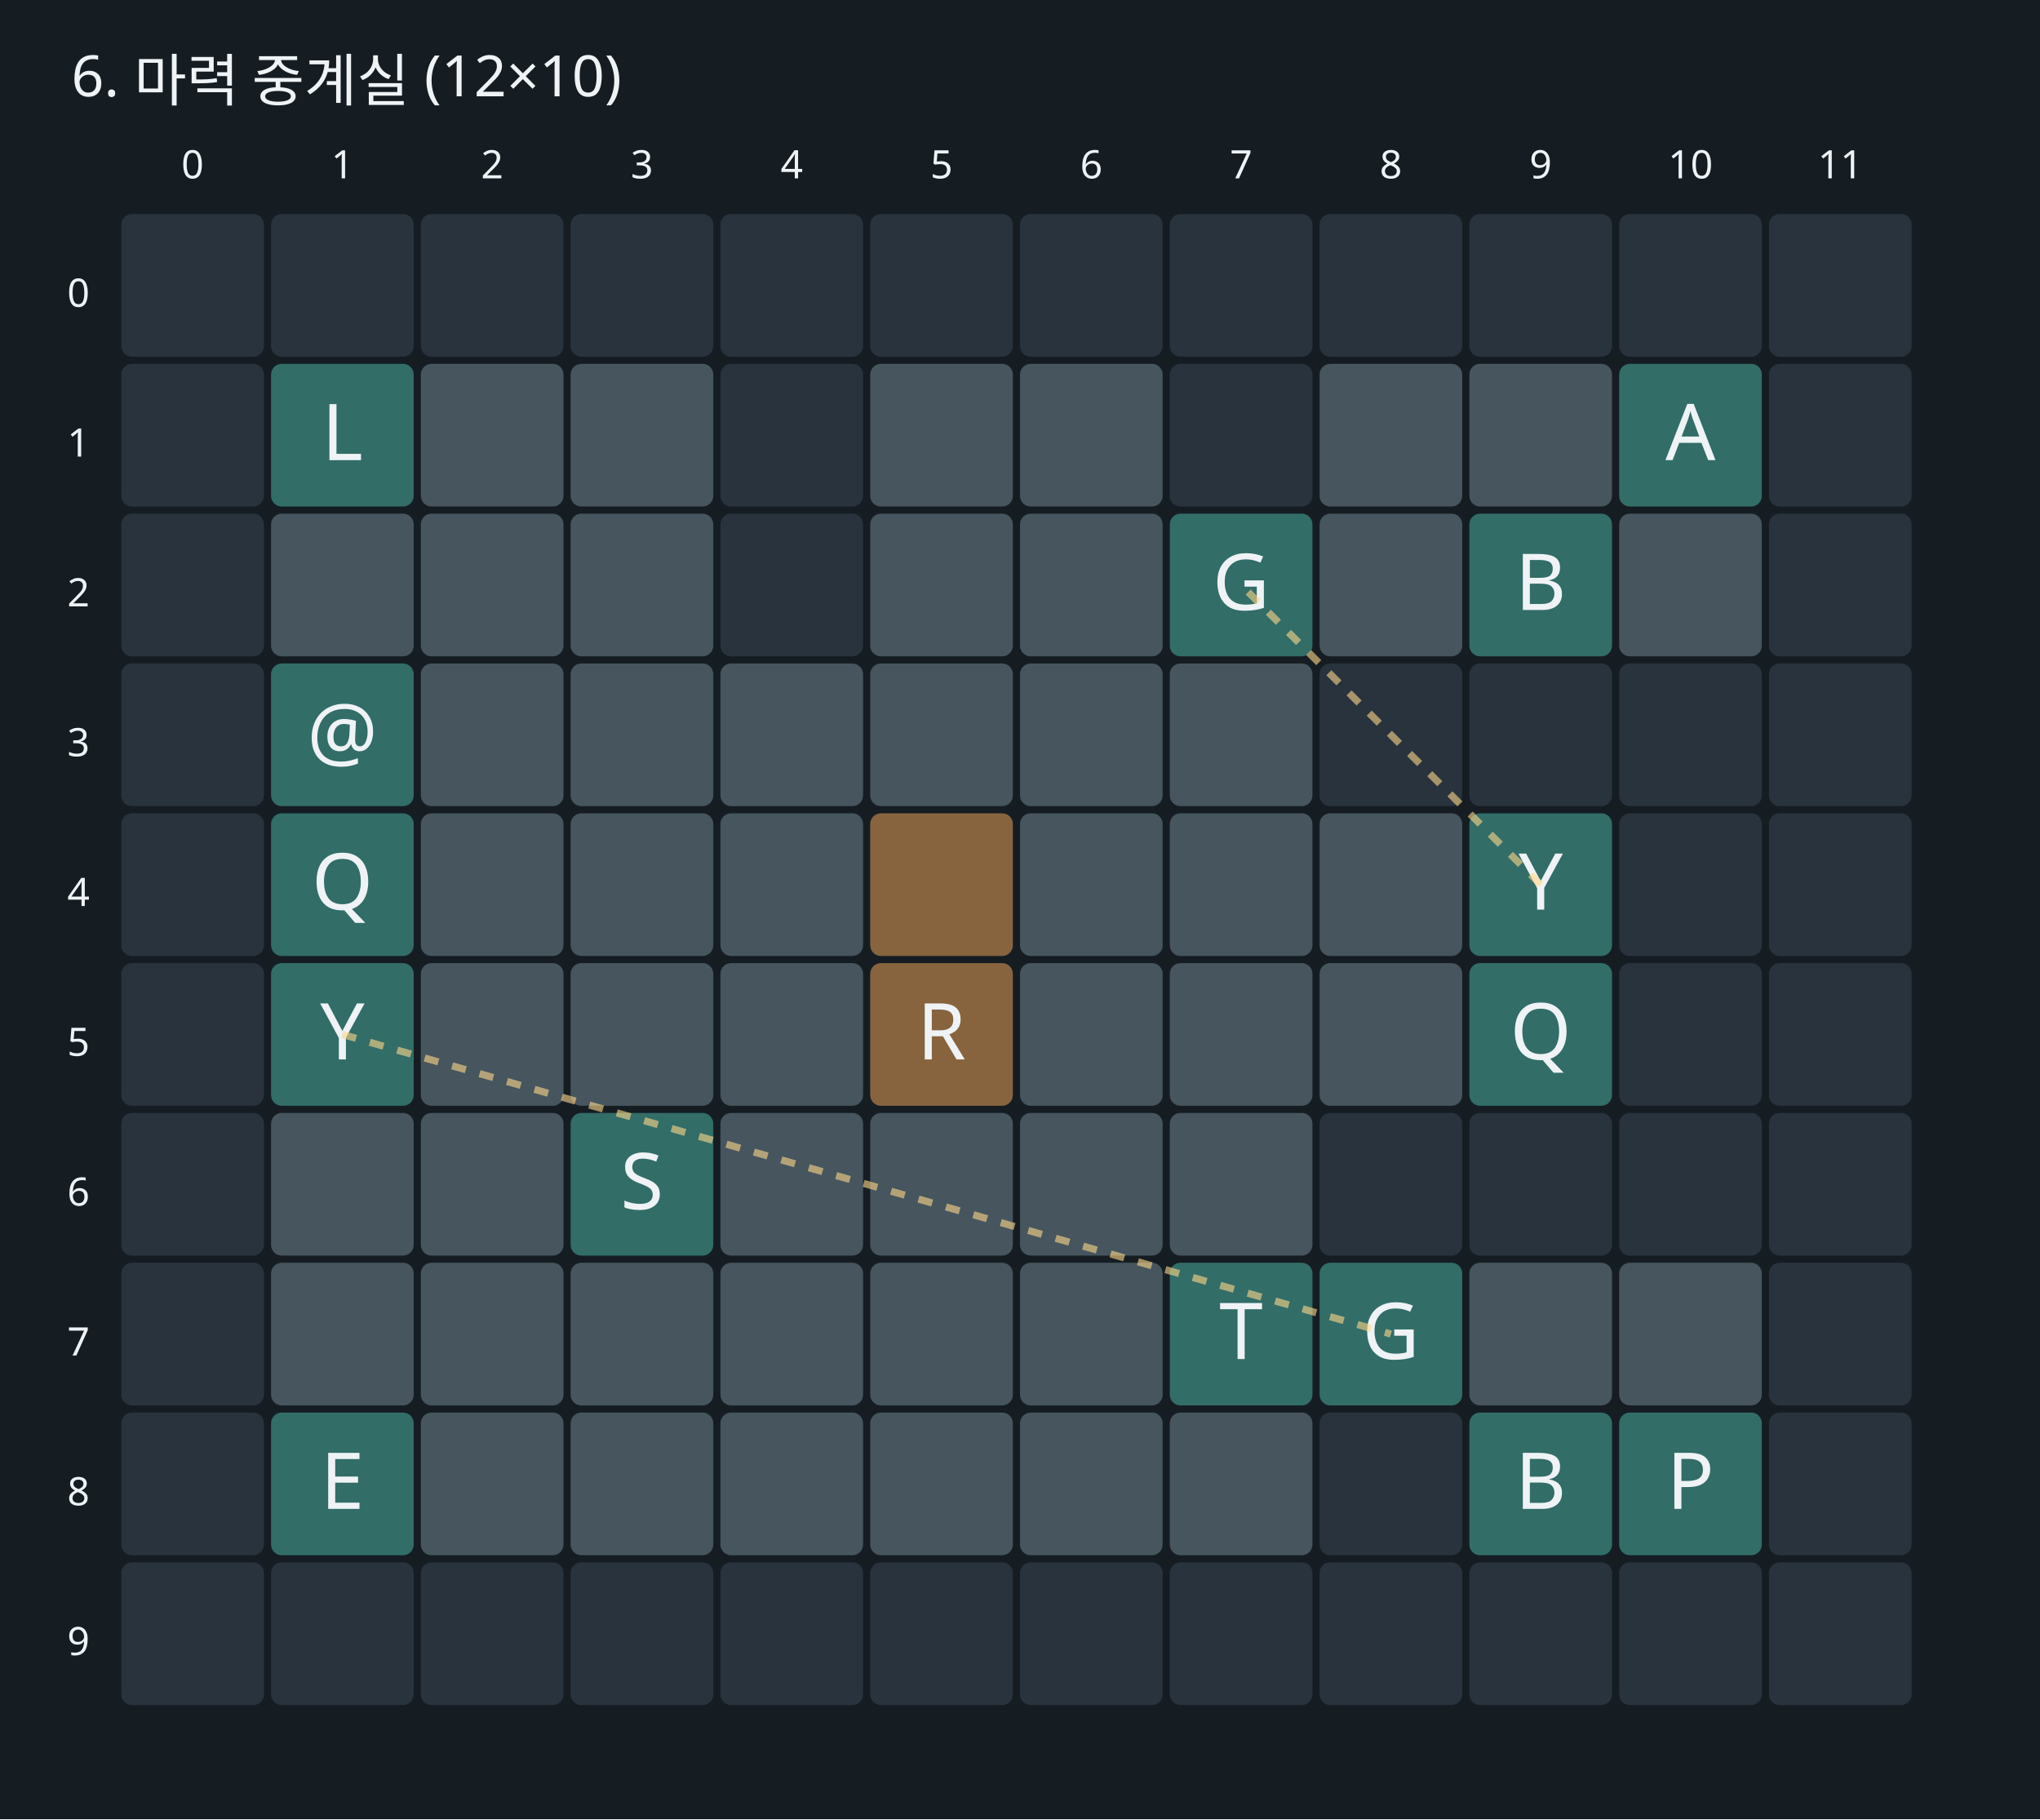
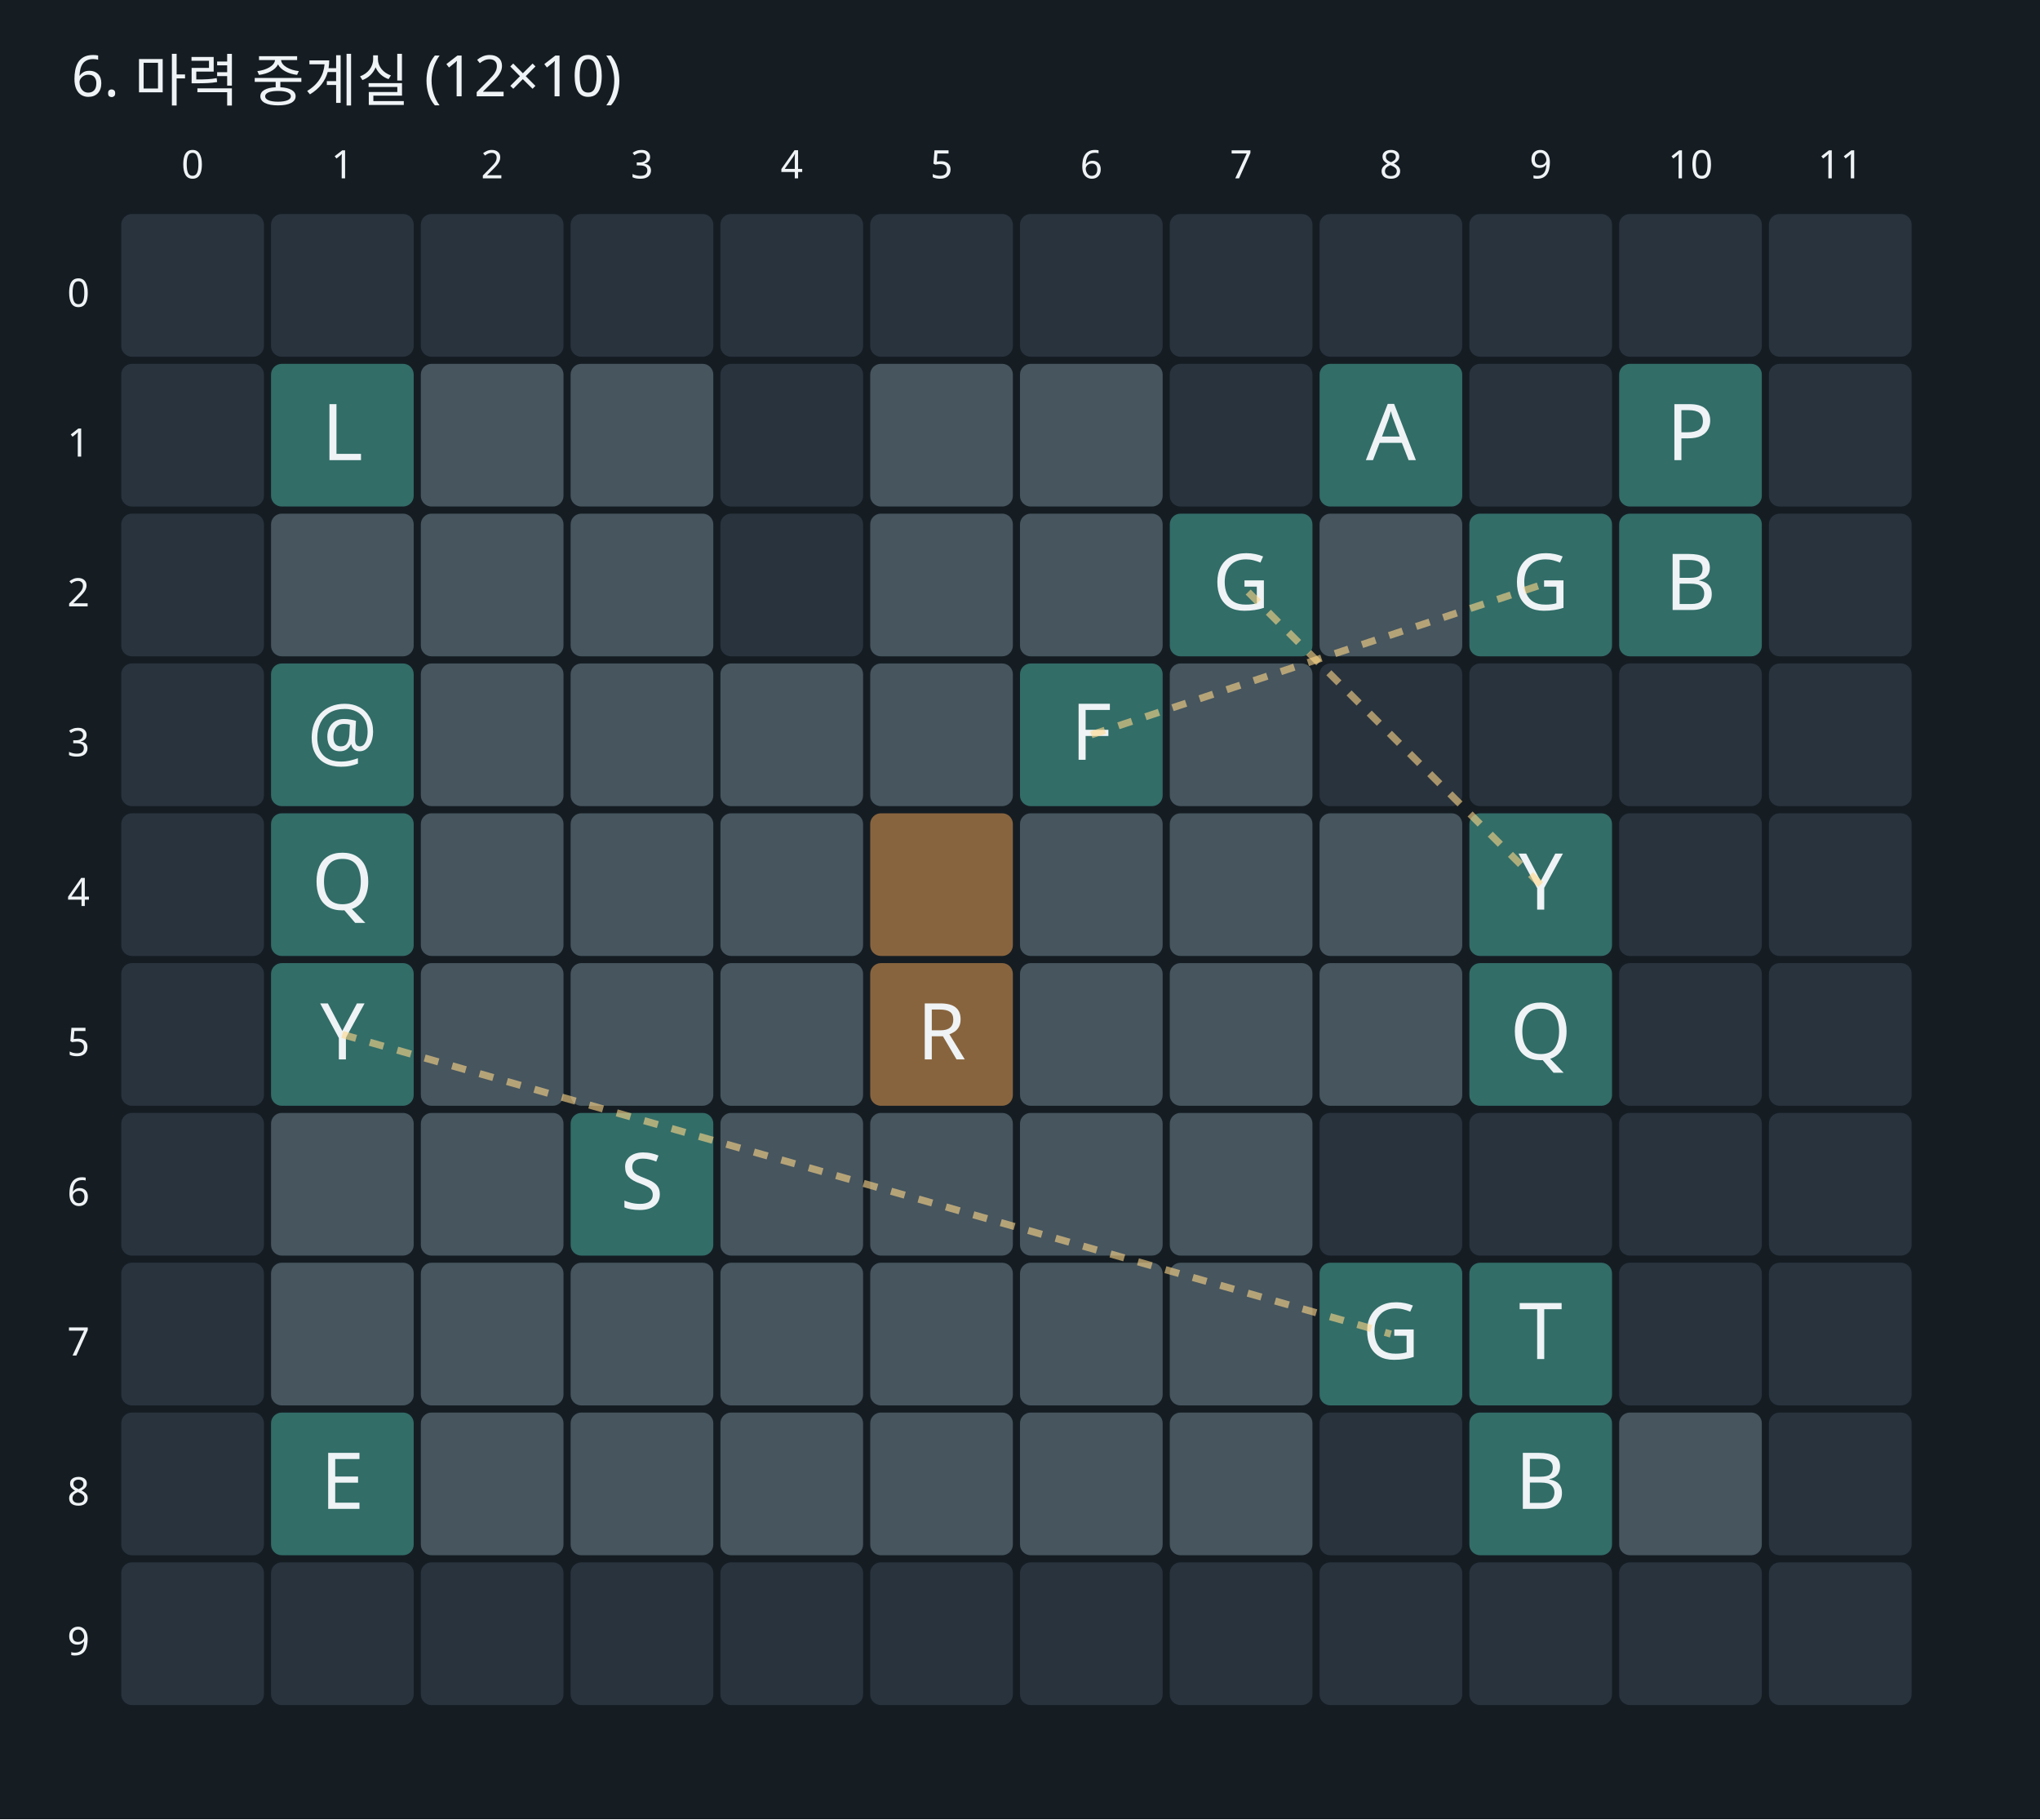
<svg xmlns="http://www.w3.org/2000/svg" width="572" height="510" viewBox="0 0 572 510">
  <rect width="100%" height="100%" fill="#151d23" />
  <g font-family="Malgun Gothic, sans-serif" fill="#eff3f5">
    <text x="20" y="27" font-size="16">6. 마력 중계실 (12×10)</text>
    <text x="54" y="50" text-anchor="middle" font-size="11">0</text>
    <text x="96" y="50" text-anchor="middle" font-size="11">1</text>
    <text x="138" y="50" text-anchor="middle" font-size="11">2</text>
    <text x="180" y="50" text-anchor="middle" font-size="11">3</text>
    <text x="222" y="50" text-anchor="middle" font-size="11">4</text>
    <text x="264" y="50" text-anchor="middle" font-size="11">5</text>
    <text x="306" y="50" text-anchor="middle" font-size="11">6</text>
    <text x="348" y="50" text-anchor="middle" font-size="11">7</text>
    <text x="390" y="50" text-anchor="middle" font-size="11">8</text>
    <text x="432" y="50" text-anchor="middle" font-size="11">9</text>
    <text x="474" y="50" text-anchor="middle" font-size="11">10</text>
    <text x="516" y="50" text-anchor="middle" font-size="11">11</text>
    <text x="22" y="86" text-anchor="middle" font-size="11">0</text>
    <rect x="34" y="60" width="40" height="40" rx="3" fill="#29333e" />
    <rect x="76" y="60" width="40" height="40" rx="3" fill="#29333e" />
    <rect x="118" y="60" width="40" height="40" rx="3" fill="#29333e" />
    <rect x="160" y="60" width="40" height="40" rx="3" fill="#29333e" />
    <rect x="202" y="60" width="40" height="40" rx="3" fill="#29333e" />
    <rect x="244" y="60" width="40" height="40" rx="3" fill="#29333e" />
    <rect x="286" y="60" width="40" height="40" rx="3" fill="#29333e" />
    <rect x="328" y="60" width="40" height="40" rx="3" fill="#29333e" />
    <rect x="370" y="60" width="40" height="40" rx="3" fill="#29333e" />
    <rect x="412" y="60" width="40" height="40" rx="3" fill="#29333e" />
    <rect x="454" y="60" width="40" height="40" rx="3" fill="#29333e" />
    <rect x="496" y="60" width="40" height="40" rx="3" fill="#29333e" />
    <text x="22" y="128" text-anchor="middle" font-size="11">1</text>
    <rect x="34" y="102" width="40" height="40" rx="3" fill="#29333e" />
    <rect x="76" y="102" width="40" height="40" rx="3" fill="#326d68" />
    <text x="96" y="129" text-anchor="middle" font-size="22">L</text>
    <rect x="118" y="102" width="40" height="40" rx="3" fill="#46555e" />
    <rect x="160" y="102" width="40" height="40" rx="3" fill="#46555e" />
    <rect x="202" y="102" width="40" height="40" rx="3" fill="#29333e" />
    <rect x="244" y="102" width="40" height="40" rx="3" fill="#46555e" />
    <rect x="286" y="102" width="40" height="40" rx="3" fill="#46555e" />
    <rect x="328" y="102" width="40" height="40" rx="3" fill="#29333e" />
-     <rect x="370" y="102" width="40" height="40" rx="3" fill="#46555e" />
-     <rect x="412" y="102" width="40" height="40" rx="3" fill="#46555e" />
+     <rect x="370" y="102" width="40" height="40" rx="3" fill="#326d68" />
+     <text x="390" y="129" text-anchor="middle" font-size="22">A</text>
+     <rect x="412" y="102" width="40" height="40" rx="3" fill="#29333e" />
    <rect x="454" y="102" width="40" height="40" rx="3" fill="#326d68" />
-     <text x="474" y="129" text-anchor="middle" font-size="22">A</text>
+     <text x="474" y="129" text-anchor="middle" font-size="22">P</text>
    <rect x="496" y="102" width="40" height="40" rx="3" fill="#29333e" />
    <text x="22" y="170" text-anchor="middle" font-size="11">2</text>
    <rect x="34" y="144" width="40" height="40" rx="3" fill="#29333e" />
    <rect x="76" y="144" width="40" height="40" rx="3" fill="#46555e" />
    <rect x="118" y="144" width="40" height="40" rx="3" fill="#46555e" />
    <rect x="160" y="144" width="40" height="40" rx="3" fill="#46555e" />
    <rect x="202" y="144" width="40" height="40" rx="3" fill="#29333e" />
    <rect x="244" y="144" width="40" height="40" rx="3" fill="#46555e" />
    <rect x="286" y="144" width="40" height="40" rx="3" fill="#46555e" />
    <rect x="328" y="144" width="40" height="40" rx="3" fill="#326d68" />
    <text x="348" y="171" text-anchor="middle" font-size="22">G</text>
    <rect x="370" y="144" width="40" height="40" rx="3" fill="#46555e" />
    <rect x="412" y="144" width="40" height="40" rx="3" fill="#326d68" />
-     <text x="432" y="171" text-anchor="middle" font-size="22">B</text>
-     <rect x="454" y="144" width="40" height="40" rx="3" fill="#46555e" />
+     <text x="432" y="171" text-anchor="middle" font-size="22">G</text>
+     <rect x="454" y="144" width="40" height="40" rx="3" fill="#326d68" />
+     <text x="474" y="171" text-anchor="middle" font-size="22">B</text>
    <rect x="496" y="144" width="40" height="40" rx="3" fill="#29333e" />
    <text x="22" y="212" text-anchor="middle" font-size="11">3</text>
    <rect x="34" y="186" width="40" height="40" rx="3" fill="#29333e" />
    <rect x="76" y="186" width="40" height="40" rx="3" fill="#326d68" />
    <text x="96" y="213" text-anchor="middle" font-size="22">@</text>
    <rect x="118" y="186" width="40" height="40" rx="3" fill="#46555e" />
    <rect x="160" y="186" width="40" height="40" rx="3" fill="#46555e" />
    <rect x="202" y="186" width="40" height="40" rx="3" fill="#46555e" />
    <rect x="244" y="186" width="40" height="40" rx="3" fill="#46555e" />
-     <rect x="286" y="186" width="40" height="40" rx="3" fill="#46555e" />
+     <rect x="286" y="186" width="40" height="40" rx="3" fill="#326d68" />
+     <text x="306" y="213" text-anchor="middle" font-size="22">F</text>
    <rect x="328" y="186" width="40" height="40" rx="3" fill="#46555e" />
    <rect x="370" y="186" width="40" height="40" rx="3" fill="#29333e" />
    <rect x="412" y="186" width="40" height="40" rx="3" fill="#29333e" />
    <rect x="454" y="186" width="40" height="40" rx="3" fill="#29333e" />
    <rect x="496" y="186" width="40" height="40" rx="3" fill="#29333e" />
    <text x="22" y="254" text-anchor="middle" font-size="11">4</text>
    <rect x="34" y="228" width="40" height="40" rx="3" fill="#29333e" />
    <rect x="76" y="228" width="40" height="40" rx="3" fill="#326d68" />
    <text x="96" y="255" text-anchor="middle" font-size="22">Q</text>
    <rect x="118" y="228" width="40" height="40" rx="3" fill="#46555e" />
    <rect x="160" y="228" width="40" height="40" rx="3" fill="#46555e" />
    <rect x="202" y="228" width="40" height="40" rx="3" fill="#46555e" />
    <rect x="244" y="228" width="40" height="40" rx="3" fill="#88643e" />
    <rect x="286" y="228" width="40" height="40" rx="3" fill="#46555e" />
    <rect x="328" y="228" width="40" height="40" rx="3" fill="#46555e" />
    <rect x="370" y="228" width="40" height="40" rx="3" fill="#46555e" />
    <rect x="412" y="228" width="40" height="40" rx="3" fill="#326d68" />
    <text x="432" y="255" text-anchor="middle" font-size="22">Y</text>
    <rect x="454" y="228" width="40" height="40" rx="3" fill="#29333e" />
    <rect x="496" y="228" width="40" height="40" rx="3" fill="#29333e" />
    <text x="22" y="296" text-anchor="middle" font-size="11">5</text>
    <rect x="34" y="270" width="40" height="40" rx="3" fill="#29333e" />
    <rect x="76" y="270" width="40" height="40" rx="3" fill="#326d68" />
    <text x="96" y="297" text-anchor="middle" font-size="22">Y</text>
    <rect x="118" y="270" width="40" height="40" rx="3" fill="#46555e" />
    <rect x="160" y="270" width="40" height="40" rx="3" fill="#46555e" />
    <rect x="202" y="270" width="40" height="40" rx="3" fill="#46555e" />
    <rect x="244" y="270" width="40" height="40" rx="3" fill="#88643e" />
    <text x="264" y="297" text-anchor="middle" font-size="22">R</text>
    <rect x="286" y="270" width="40" height="40" rx="3" fill="#46555e" />
    <rect x="328" y="270" width="40" height="40" rx="3" fill="#46555e" />
    <rect x="370" y="270" width="40" height="40" rx="3" fill="#46555e" />
    <rect x="412" y="270" width="40" height="40" rx="3" fill="#326d68" />
    <text x="432" y="297" text-anchor="middle" font-size="22">Q</text>
    <rect x="454" y="270" width="40" height="40" rx="3" fill="#29333e" />
    <rect x="496" y="270" width="40" height="40" rx="3" fill="#29333e" />
    <text x="22" y="338" text-anchor="middle" font-size="11">6</text>
    <rect x="34" y="312" width="40" height="40" rx="3" fill="#29333e" />
    <rect x="76" y="312" width="40" height="40" rx="3" fill="#46555e" />
    <rect x="118" y="312" width="40" height="40" rx="3" fill="#46555e" />
    <rect x="160" y="312" width="40" height="40" rx="3" fill="#326d68" />
    <text x="180" y="339" text-anchor="middle" font-size="22">S</text>
    <rect x="202" y="312" width="40" height="40" rx="3" fill="#46555e" />
    <rect x="244" y="312" width="40" height="40" rx="3" fill="#46555e" />
    <rect x="286" y="312" width="40" height="40" rx="3" fill="#46555e" />
    <rect x="328" y="312" width="40" height="40" rx="3" fill="#46555e" />
    <rect x="370" y="312" width="40" height="40" rx="3" fill="#29333e" />
    <rect x="412" y="312" width="40" height="40" rx="3" fill="#29333e" />
    <rect x="454" y="312" width="40" height="40" rx="3" fill="#29333e" />
    <rect x="496" y="312" width="40" height="40" rx="3" fill="#29333e" />
    <text x="22" y="380" text-anchor="middle" font-size="11">7</text>
    <rect x="34" y="354" width="40" height="40" rx="3" fill="#29333e" />
    <rect x="76" y="354" width="40" height="40" rx="3" fill="#46555e" />
    <rect x="118" y="354" width="40" height="40" rx="3" fill="#46555e" />
    <rect x="160" y="354" width="40" height="40" rx="3" fill="#46555e" />
    <rect x="202" y="354" width="40" height="40" rx="3" fill="#46555e" />
    <rect x="244" y="354" width="40" height="40" rx="3" fill="#46555e" />
    <rect x="286" y="354" width="40" height="40" rx="3" fill="#46555e" />
-     <rect x="328" y="354" width="40" height="40" rx="3" fill="#326d68" />
-     <text x="348" y="381" text-anchor="middle" font-size="22">T</text>
+     <rect x="328" y="354" width="40" height="40" rx="3" fill="#46555e" />
    <rect x="370" y="354" width="40" height="40" rx="3" fill="#326d68" />
    <text x="390" y="381" text-anchor="middle" font-size="22">G</text>
-     <rect x="412" y="354" width="40" height="40" rx="3" fill="#46555e" />
-     <rect x="454" y="354" width="40" height="40" rx="3" fill="#46555e" />
+     <rect x="412" y="354" width="40" height="40" rx="3" fill="#326d68" />
+     <text x="432" y="381" text-anchor="middle" font-size="22">T</text>
+     <rect x="454" y="354" width="40" height="40" rx="3" fill="#29333e" />
    <rect x="496" y="354" width="40" height="40" rx="3" fill="#29333e" />
    <text x="22" y="422" text-anchor="middle" font-size="11">8</text>
    <rect x="34" y="396" width="40" height="40" rx="3" fill="#29333e" />
    <rect x="76" y="396" width="40" height="40" rx="3" fill="#326d68" />
    <text x="96" y="423" text-anchor="middle" font-size="22">E</text>
    <rect x="118" y="396" width="40" height="40" rx="3" fill="#46555e" />
    <rect x="160" y="396" width="40" height="40" rx="3" fill="#46555e" />
    <rect x="202" y="396" width="40" height="40" rx="3" fill="#46555e" />
    <rect x="244" y="396" width="40" height="40" rx="3" fill="#46555e" />
    <rect x="286" y="396" width="40" height="40" rx="3" fill="#46555e" />
    <rect x="328" y="396" width="40" height="40" rx="3" fill="#46555e" />
    <rect x="370" y="396" width="40" height="40" rx="3" fill="#29333e" />
    <rect x="412" y="396" width="40" height="40" rx="3" fill="#326d68" />
    <text x="432" y="423" text-anchor="middle" font-size="22">B</text>
-     <rect x="454" y="396" width="40" height="40" rx="3" fill="#326d68" />
-     <text x="474" y="423" text-anchor="middle" font-size="22">P</text>
+     <rect x="454" y="396" width="40" height="40" rx="3" fill="#46555e" />
    <rect x="496" y="396" width="40" height="40" rx="3" fill="#29333e" />
    <text x="22" y="464" text-anchor="middle" font-size="11">9</text>
    <rect x="34" y="438" width="40" height="40" rx="3" fill="#29333e" />
    <rect x="76" y="438" width="40" height="40" rx="3" fill="#29333e" />
    <rect x="118" y="438" width="40" height="40" rx="3" fill="#29333e" />
    <rect x="160" y="438" width="40" height="40" rx="3" fill="#29333e" />
    <rect x="202" y="438" width="40" height="40" rx="3" fill="#29333e" />
    <rect x="244" y="438" width="40" height="40" rx="3" fill="#29333e" />
    <rect x="286" y="438" width="40" height="40" rx="3" fill="#29333e" />
    <rect x="328" y="438" width="40" height="40" rx="3" fill="#29333e" />
    <rect x="370" y="438" width="40" height="40" rx="3" fill="#29333e" />
    <rect x="412" y="438" width="40" height="40" rx="3" fill="#29333e" />
    <rect x="454" y="438" width="40" height="40" rx="3" fill="#29333e" />
    <rect x="496" y="438" width="40" height="40" rx="3" fill="#29333e" />
+     <path d="M306,206 L432,164" stroke="#ffd789" stroke-width="2" stroke-dasharray="4 4" opacity=".6" />
    <path d="M96,290 L390,374" stroke="#ffd789" stroke-width="2" stroke-dasharray="4 4" opacity=".6" />
    <path d="M432,248 L348,164" stroke="#ffd789" stroke-width="2" stroke-dasharray="4 4" opacity=".6" />
  </g>
</svg>
